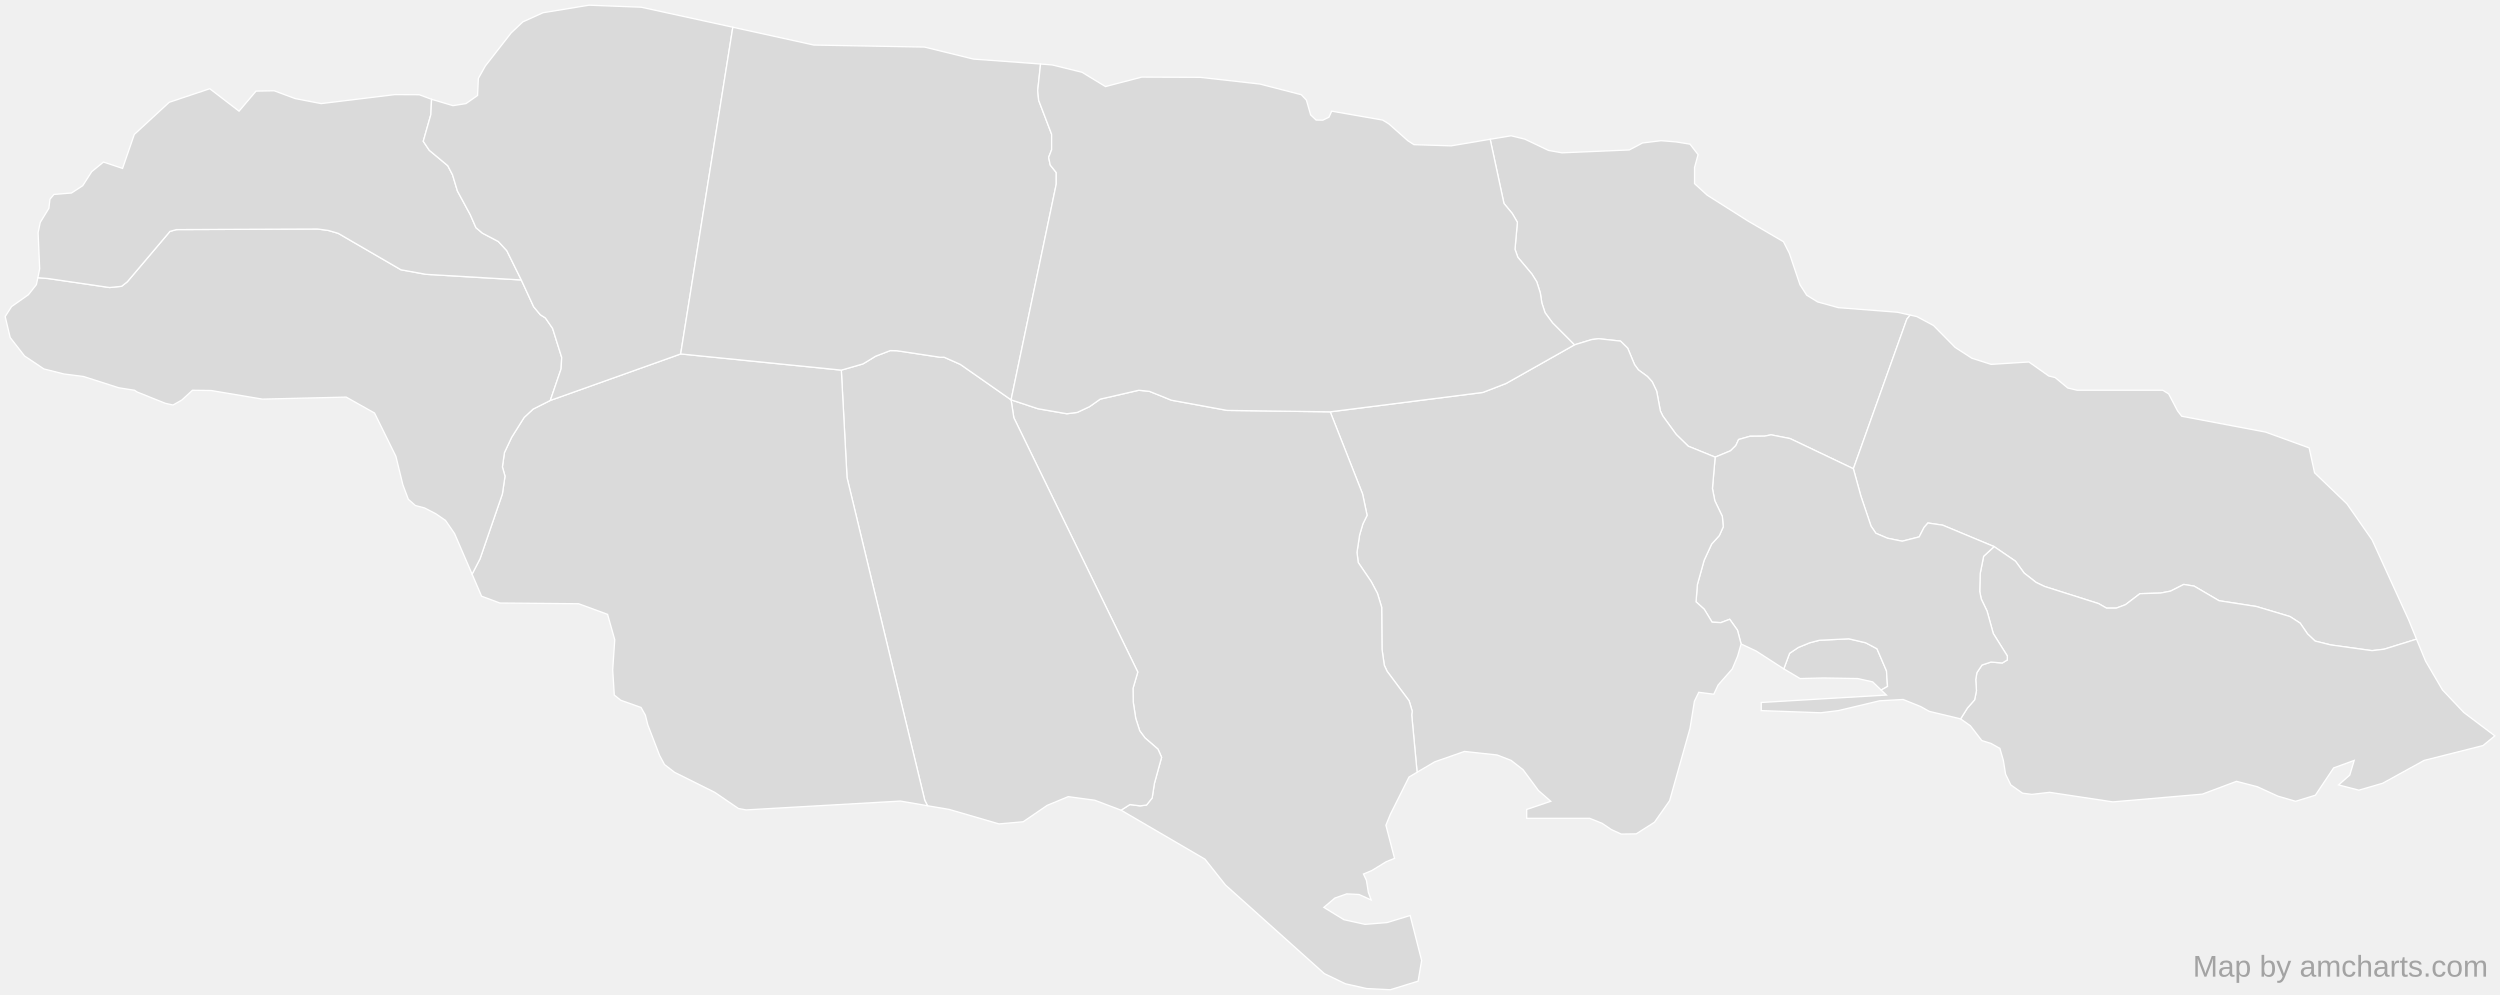
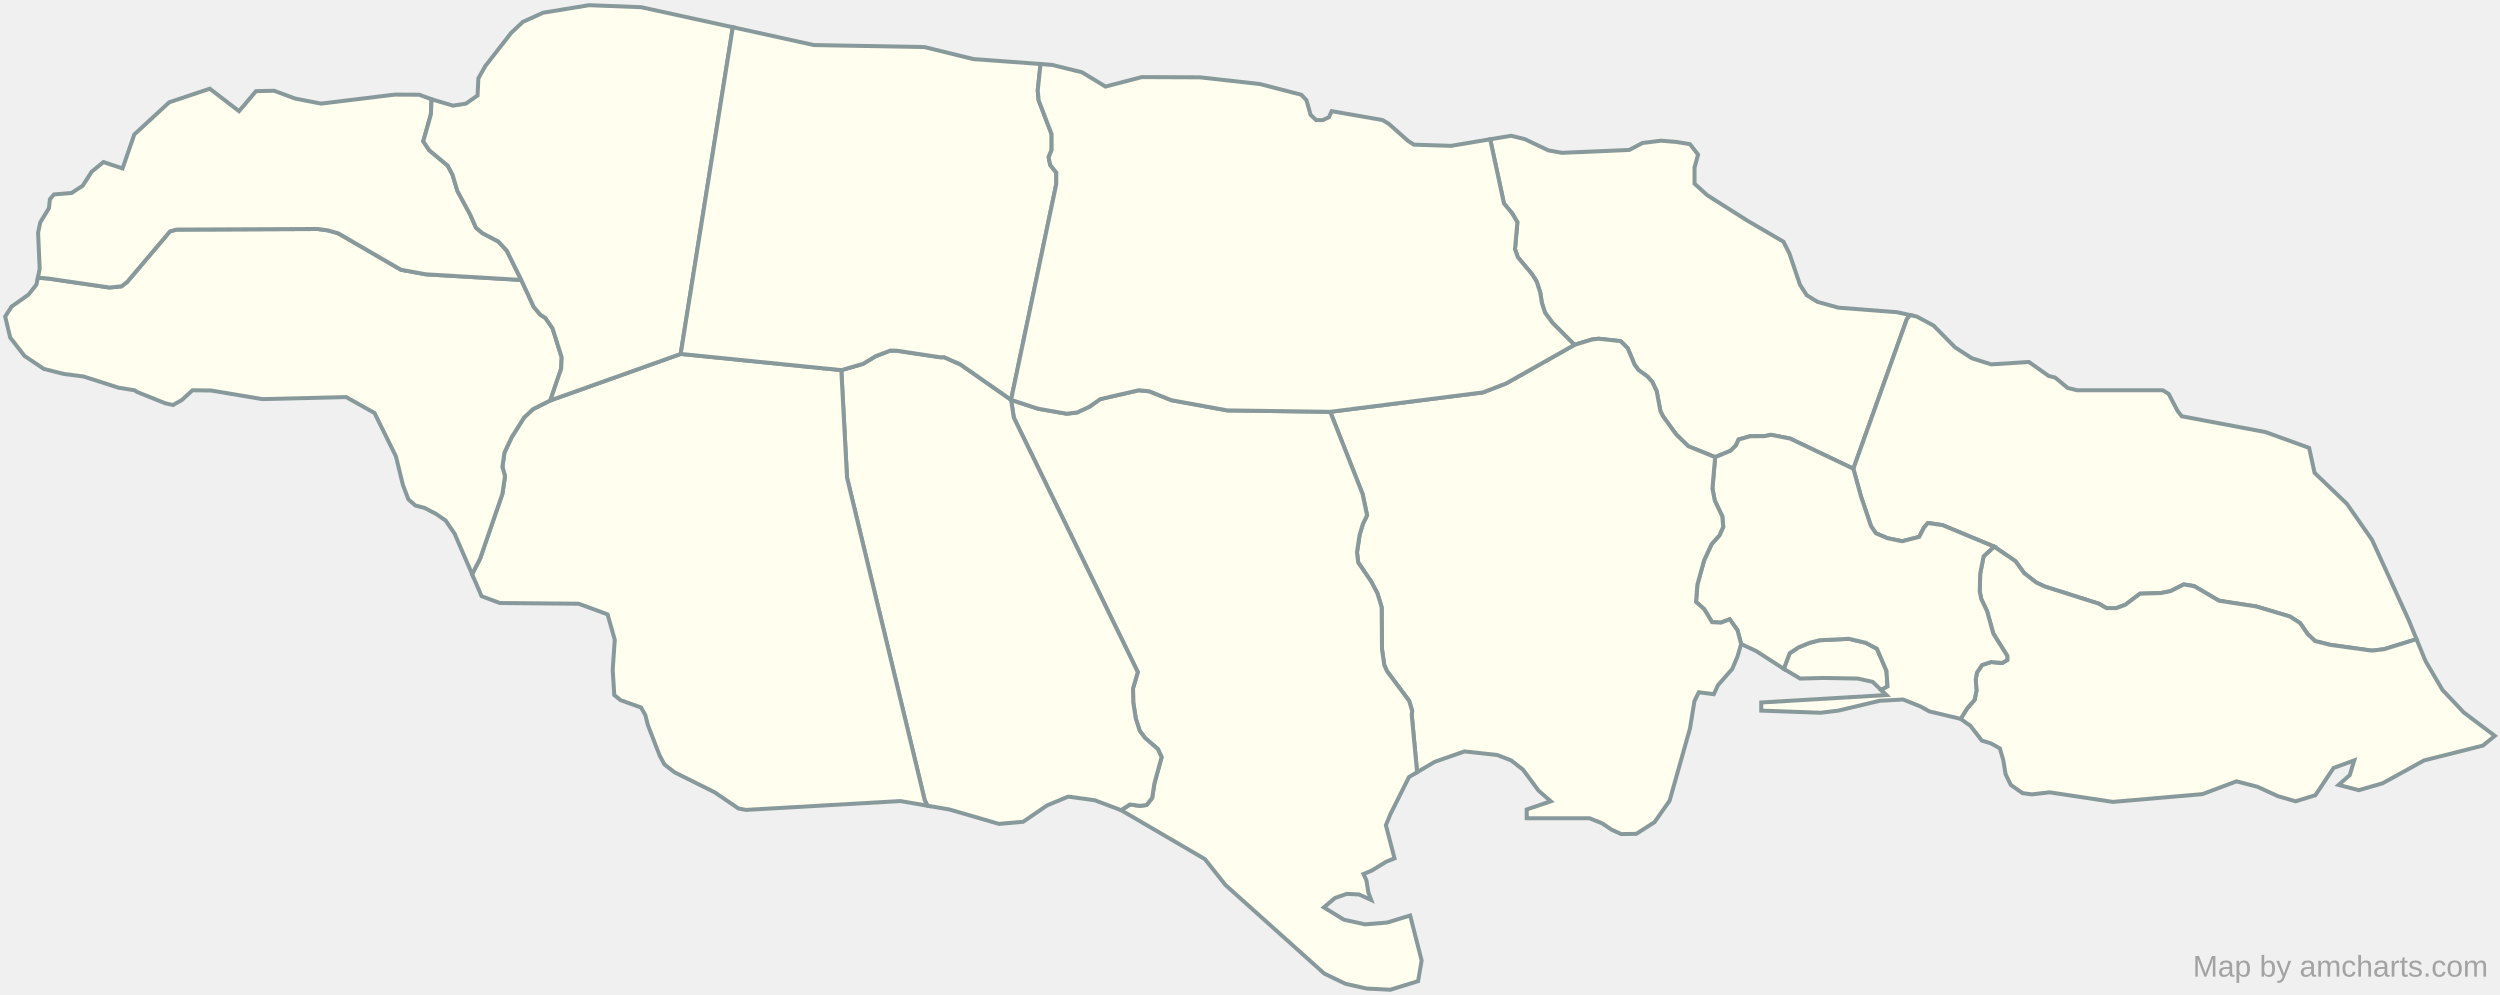
<svg xmlns="http://www.w3.org/2000/svg" xmlns:xlink="http://www.w3.org/1999/xlink" viewBox="-2 288.18 964 383.65">
-   <path id="JM-05" data-name="Saint Mary" fill="#dadada" stroke="#fff" stroke-width="0.5" d="M572.61,341.88L580.69,340.54L585.96,341.83L595.09,346.18L600.31,347.11L626.26,346L631.35,343.31L638.51,342.43L644.3,342.9L649.66,343.77L652.78,347.8L651.41,352.75L651.41,359L656.29,363.44L671.92,373.34L685.7,381.38L687.98,385.87L692.07,397.98L694.66,402.01L698.87,404.6L706.86,406.81L729.56,408.57L734.56,409.68L733.29,411.21L712.66,468.93L688.25,457.29L680.92,455.85L678.41,456.36L672.79,456.41L668.4,457.66L667.35,459.97L665.29,462L659.36,464.45L649,460.24L644.35,455.71L639.21,448.64L638.24,446.66L636.8,438.99L635.08,435.38L633.24,433.35L629.77,430.81L628.28,428.77L625.64,422.44L622.88,419.71L614.45,418.79L611.82,419.11L605.1,421.15L596.67,412.69L593.77,408.76L592.54,405.01L591.93,401.08L590.57,396.83L588.72,393.87L583.28,387.39L582.18,384.3L583.1,373.89L581.13,370.51L577.92,366.63Z" />
-   <path id="JM-04" data-name="Portland" fill="#dadada" stroke="#fff" stroke-width="0.5" d="M734.56,409.68L737.11,410.24L743.56,413.7L751.91,422.16L758.36,426.32L765.78,428.68L780.35,427.76L787.99,433.16L790.45,433.76L795.32,437.79L798.97,438.66L831.94,438.66L834.22,440.05L837.69,446.66L839.27,448.69L871.58,454.79L888.4,460.89L890.5,470.5L902.97,482.46L912.67,496.36L926.77,527.21L929.8,534.64L917.28,538.52L912.67,539.07L896.69,536.86L890.72,535.38L887.78,532.61L884.93,528.45L881.02,525.92L868.03,522.04L853.67,519.82L844.06,514.19L840.06,513.54L834.92,516.13L831.1,516.87L823.16,517.1L817.58,521.35L814.03,522.68L810.29,522.68L807.22,520.93L786.41,514.33L783.12,512.76L778.51,509.16L775.17,504.58L766.92,498.95L747.08,490.68L741.41,489.85L739.92,491.56L738.03,495.21L731.49,496.87L725.83,495.72L721.35,493.82L719.46,491.05L715.55,479.46L712.66,468.93L733.29,411.21Z" />
-   <path id="JM-03" data-name="Saint Thomas" fill="#dadada" stroke="#fff" stroke-width="0.5" d="M929.8,534.64L933.31,543.13L939.81,554.21L948.06,562.93L960,571.93L955.43,575.67L932.74,581.39L916.76,590.2L907.58,592.87L899.77,590.84L904.07,587.06L905.78,581.39L897.84,584.29L890.81,594.81L883.17,597.16L876.37,595.18L868.42,591.54L860.39,589.46L847.22,594.4L812.71,597.39L788.34,593.7L781.5,594.49L777.9,594.03L773.37,590.84L771.35,586.69L770.48,581.34L769.16,576.77L765.73,574.84L762.18,573.73L757.79,568.05L754.01,565.38L756.65,561.18L759.41,558.04L760.12,554.53L759.85,550.24L760.29,547.56L762.27,544.61L765.73,543.46L770.08,543.83L772.01,542.67L772.01,541.1L766.61,532.47L764.2,523.79L761.96,519.13L761.39,516.27L761.56,509.34L762.88,502.69L766.92,498.95L775.17,504.58L778.51,509.16L783.12,512.76L786.41,514.33L807.22,520.93L810.29,522.68L814.03,522.68L817.58,521.35L823.16,517.1L831.1,516.87L834.92,516.13L840.06,513.54L844.06,514.19L853.67,519.82L868.03,522.04L881.02,525.92L884.93,528.45L887.78,532.61L890.72,535.38L896.69,536.86L912.67,539.07L917.28,538.52Z" />
-   <path id="JM-01" data-name="Kingston" fill="#dadada" stroke="#fff" stroke-width="0.5" d="M723.37,554.26L720.12,551.12L714.37,549.83L701.11,549.6L692.11,549.83L685.83,546.09L688.07,540.09L691.45,537.83L695.84,536.03L699.57,535.06L710.9,534.5L717.4,536.03L721.75,538.33L725.43,546.87L725.83,552.87Z" />
-   <path id="JM-02" data-name="Saint Andrew" fill="#dadada" stroke="#fff" stroke-width="0.5" d="M685.83,546.09L675.17,539.21L669.37,536.49L667.97,531.18L664.98,526.98L661.56,528.27L658.18,528.09L655.15,523.1L651.99,520.24L652.51,513.59L655.1,504.26L658,497.98L660.99,494.66L662.48,491.33L662.13,487.31L659.23,481.26L658.31,476.55L659.36,464.45L665.29,462L667.35,459.97L668.4,457.66L672.79,456.41L678.41,456.36L680.92,455.85L688.25,457.29L712.66,468.93L715.55,479.46L719.46,491.05L721.35,493.82L725.83,495.72L731.49,496.87L738.03,495.21L739.92,491.56L741.41,489.85L747.08,490.68L766.92,498.95L762.88,502.69L761.56,509.34L761.39,516.27L761.96,519.13L764.2,523.79L766.61,532.47L772.01,541.1L772.01,542.67L770.08,543.83L765.73,543.46L762.27,544.61L760.29,547.56L759.85,550.24L760.12,554.53L759.41,558.04L756.65,561.18L754.01,565.38L741.9,562.47L738.6,560.62L731.84,557.9L722.75,558.41L706.86,562.19L700.06,563.02L677.14,562.19L677.14,559.06L725.39,556.19L723.37,554.26L725.83,552.87L725.43,546.87L721.75,538.33L717.4,536.03L710.9,534.5L699.57,535.06L695.84,536.03L691.45,537.83L688.07,540.09Z" />
-   <path id="JM-14" data-name="Saint Catherine" fill="#dadada" stroke="#fff" stroke-width="0.5" d="M669.37,536.49L668.01,541.24L665.95,546.13L660.5,552.32L658.83,555.87L653.04,555.13L651.37,558.55L649.66,569.07L641.8,596.93L635.96,605.23L628.94,609.71L623.14,609.8L619.32,608.05L615.77,605.65L610.94,603.71L586.7,603.71L586.7,600.3L595.97,597.16L591.23,593.01L585.3,584.99L580.69,581.39L575.33,579.31L562.69,577.93L551.23,581.94L544.43,585.95L542.36,563.9L542.54,562.38L541.35,558.41L532.88,547.06L531.78,544.7L530.9,538.52L530.77,522.36L529.15,517.01L526.73,512.43L521.73,505.09L521.25,501.17L522.26,494.47L523.53,490.18L525.15,486.9L523.4,478.63L510.93,446.98L569.8,439.5L578.76,436.03L605.1,421.15L611.82,419.11L614.45,418.79L622.88,419.71L625.64,422.44L628.28,428.77L629.77,430.81L633.24,433.35L635.08,435.38L636.8,438.99L638.24,446.66L639.21,448.64L644.35,455.71L649,460.24L659.36,464.45L658.31,476.55L659.23,481.26L662.13,487.31L662.48,491.33L660.99,494.66L658,497.98L655.1,504.26L652.51,513.59L651.99,520.24L655.15,523.1L658.18,528.09L661.56,528.27L664.98,526.98L667.97,531.18Z" />
-   <path id="JM-13" data-name="Clarendon" fill="#dadada" stroke="#fff" stroke-width="0.5" d="M544.43,585.95L541.31,587.8L534.11,602.19L532.4,606.39L535.73,619.16L532.53,620.45L526.95,623.87L523.75,625.2L524.89,627.65L525.64,632.3L526.73,635.21L522.04,633.09L517.29,632.86L512.73,634.47L508.47,638.07L516.2,642.81L524.36,644.61L532.88,643.92L541.75,641.2L546.18,658.53L544.82,666.51L534.11,669.82L524.98,669.36L516.77,667.52L508.65,663.6L470.54,629.44L462.64,619.48L430.28,600.58L433.71,598.41L437.61,598.92L440.12,598.59L442.27,595.87L443.14,590.24L445.91,580.19L444.51,577.05L439.5,572.71L437.48,569.99L435.94,565.19L434.98,558.96L434.89,553.61L436.73,547.33L388.93,449.25L387.87,442.36L398.23,445.78L409.38,447.72L413.38,447.21L418.12,444.99L422.25,442.08L437.13,438.66L441.21,439.08L449.69,442.5L471.2,446.43L510.93,446.98L523.4,478.63L525.15,486.9L523.53,490.18L522.26,494.47L521.25,501.17L521.73,505.09L526.73,512.43L529.15,517.01L530.77,522.36L530.9,538.52L531.78,544.7L532.88,547.06L541.35,558.41L542.54,562.38L542.36,563.9Z" />
-   <path id="JM-12" data-name="Manchester" fill="#dadada" stroke="#fff" stroke-width="0.5" d="M430.28,600.58L420.14,596.75L409.91,595.36L401.79,598.73L392.53,605.05L383.22,605.88L364.03,600.3L355.65,598.87L354.59,596.79L324.61,472.35L322.41,430.9L330.76,428.5L335.63,425.54L341.29,423.36L343.79,423.41L360.61,425.95L362.01,425.91L368.29,428.68L387.87,442.36L388.93,449.25L436.73,547.33L434.89,553.61L434.98,558.96L435.94,565.19L437.48,569.99L439.5,572.71L444.51,577.05L445.91,580.19L443.14,590.24L442.27,595.87L440.12,598.59L437.61,598.92L433.71,598.41Z" />
-   <path id="JM-11" data-name="Saint Elizabeth" fill="#dadada" stroke="#fff" stroke-width="0.5" d="M355.65,598.87L345.2,597.07L285.71,600.48L282.73,599.93L273.6,593.7L258.14,586L254.24,583L252.35,579.5L247.78,567.64L246.86,563.95L245.19,560.99L237.33,558.18L234.87,556.19L234.26,546.5L235.05,534.87L232.28,525.08L221.13,520.98L190.71,520.7L183.69,518.07L180.04,509.57L183.11,503.62L191.72,478.63L192.73,471.79L191.72,468.24L192.51,462.69L195.28,456.82L200.1,449.15L203.57,445.92L210.2,442.59L260.47,424.66L322.41,430.9L324.61,472.35L354.59,596.79Z" />
-   <path id="JM-10" data-name="Westmoreland" fill="#dadada" stroke="#fff" stroke-width="0.5" d="M180.04,509.57L173.28,493.92L169.81,488.88L166.08,486.3L161.69,484.03L158.18,483.11L155.46,480.71L153.35,475.12L150.67,464.17L142.42,447.44L131.49,441.3L99.17,442.08L79.42,438.76L72.22,438.66L68.09,442.45L64.71,444.35L61.77,443.7L50.93,439.36L49.87,438.66L43.73,437.69L30.2,433.35L22.61,432.38L14.93,430.44L7.46,425.44L1.93,418.33L0,410.24L2.46,406.4L8.96,401.82L12.03,397.94L12.6,395.26L16.55,395.58L40.26,399.05L44.87,398.58L47.06,396.87L63.53,377.41L66.03,376.71L120.51,376.48L124.59,377.04L128.41,378.15L152.6,392.2L162.22,393.96L199.01,396.13L203.79,406.49L206.34,409.54L208.31,410.79L211.08,414.81L214.59,426L214.37,430.39L210.2,442.59L203.57,445.92L200.1,449.15L195.28,456.82L192.51,462.69L191.72,468.24L192.73,471.79L191.72,478.63L183.11,503.62Z" />
-   <path id="JM-09" data-name="Hanover" fill="#dadada" stroke="#fff" stroke-width="0.5" d="M12.6,395.26L13.3,391.83L12.69,377.91L13.52,373.94L16.86,368.48L17.25,365.01L18.79,363.16L25.59,362.6L29.9,359.78L33.37,354.37L37.89,350.67L45.26,353.12L49.78,340.03L63.26,327.62L78.89,322.39L90.17,331.05L96.72,323.32L103.7,323.18L111.82,326.19L121.83,328.13L150.23,324.66L159.67,324.71L164.41,326.47L164.15,332.3L161.21,342.66L163.53,346.13L170.65,352.06L172.49,355.57L174.38,361.82L179.34,370.98L181.53,375.97L184.04,378.1L190.14,381.29L193.43,384.85L199.01,396.13L162.22,393.96L152.6,392.2L128.41,378.15L124.59,377.04L120.51,376.48L66.03,376.71L63.53,377.41L47.06,396.87L44.87,398.58L40.26,399.05L16.55,395.58Z" />
-   <path id="JM-08" data-name="Saint James" fill="#dadada" stroke="#fff" stroke-width="0.5" d="M164.41,326.47L172.67,328.92L177.67,328.13L182.15,324.99L182.46,318.41L185.13,313.65L195.1,300.87L199.62,296.61L207.39,293.09L225.13,290.18L245.24,290.96L280.62,298.69L280.44,299.53L260.47,424.66L210.2,442.59L214.37,430.39L214.59,426L211.08,414.81L208.31,410.79L206.34,409.54L203.79,406.49L199.01,396.13L193.43,384.85L190.14,381.29L184.04,378.1L181.53,375.97L179.34,370.98L174.38,361.82L172.49,355.57L170.65,352.06L163.53,346.13L161.21,342.66L164.15,332.3Z" />
-   <path id="JM-07" data-name="Trelawny" fill="#dadada" stroke="#fff" stroke-width="0.5" d="M280.62,298.69L311.79,305.55L354.46,306.33L373.34,310.96L399.24,312.86L398.15,323.04L398.5,326.84L403.5,339.93L403.5,345.95L402.36,348.86L402.97,351.82L405.3,354.74L405.3,359.13L387.87,442.36L368.29,428.68L362.01,425.91L360.61,425.95L343.79,423.41L341.29,423.36L335.63,425.54L330.76,428.5L322.41,430.9L260.47,424.66L280.44,299.53Z" />
-   <path id="JM-06" data-name="Saint Ann" fill="#dadada" stroke="#fff" stroke-width="0.5" d="M399.24,312.86L403.76,313.23L415.22,316.05L424.27,321.56L438.23,317.91L460.71,318L483.84,320.59L499.78,324.71L501.75,326.79L503.38,332.48L505.48,334.47L508.08,334.52L510.45,333.36L511.5,331.05L531.12,334.47L533.54,335.95L540.91,342.48L543.2,343.96L557.55,344.42L572.61,341.88L577.92,366.63L581.13,370.51L583.1,373.89L582.18,384.3L583.28,387.39L588.72,393.87L590.57,396.83L591.93,401.08L592.54,405.01L593.77,408.76L596.67,412.69L605.1,421.15L578.76,436.03L569.8,439.5L510.93,446.98L471.2,446.43L449.69,442.5L441.21,439.08L437.13,438.66L422.25,442.08L418.12,444.99L413.38,447.21L409.38,447.72L398.23,445.78L387.87,442.36L405.3,359.13L405.3,354.74L402.97,351.82L402.36,348.86L403.5,345.95L403.5,339.93L398.5,326.84L398.15,323.04Z" />
+   <path id="JM-05" data-name="Saint Mary" fill="#fffeef" stroke="#87999a" stroke-width="1.55" d="M572.61,341.88L580.69,340.54L585.96,341.83L595.09,346.18L600.31,347.11L626.26,346L631.35,343.31L638.51,342.43L644.3,342.9L649.66,343.77L652.78,347.8L651.41,352.75L651.41,359L656.29,363.44L671.92,373.34L685.7,381.38L687.98,385.87L692.07,397.98L694.66,402.01L698.87,404.6L706.86,406.81L729.56,408.57L734.56,409.68L733.29,411.21L712.66,468.93L688.25,457.29L680.92,455.85L678.41,456.36L672.79,456.41L668.4,457.66L667.35,459.97L665.29,462L659.36,464.45L649,460.24L644.35,455.71L639.21,448.64L638.24,446.66L636.8,438.99L635.08,435.38L633.24,433.35L629.77,430.81L628.28,428.77L625.64,422.44L622.88,419.71L614.45,418.79L611.82,419.11L605.1,421.15L596.67,412.69L593.77,408.76L592.54,405.01L591.93,401.08L590.57,396.83L588.72,393.87L583.28,387.39L582.18,384.3L583.1,373.89L581.13,370.51L577.92,366.63Z" />
+   <path id="JM-04" data-name="Portland" fill="#fffeef" stroke="#87999a" stroke-width="1.55" d="M734.56,409.68L737.11,410.24L743.56,413.7L751.91,422.16L758.36,426.32L765.78,428.68L780.35,427.76L787.99,433.16L790.45,433.76L795.32,437.79L798.97,438.66L831.94,438.66L834.22,440.05L837.69,446.66L839.27,448.69L871.58,454.79L888.4,460.89L890.5,470.5L902.97,482.46L912.67,496.36L926.77,527.21L929.8,534.64L917.28,538.52L912.67,539.07L896.69,536.86L890.72,535.38L887.78,532.61L884.93,528.45L881.02,525.92L868.03,522.04L853.67,519.82L844.06,514.19L840.06,513.54L834.92,516.13L831.1,516.87L823.16,517.1L817.58,521.35L814.03,522.68L810.29,522.68L807.22,520.93L786.41,514.33L783.12,512.76L778.51,509.16L775.17,504.58L766.92,498.95L747.08,490.68L741.41,489.85L739.92,491.56L738.03,495.21L731.49,496.87L725.83,495.72L721.35,493.82L719.46,491.05L715.55,479.46L712.66,468.93L733.29,411.21Z" />
+   <path id="JM-03" data-name="Saint Thomas" fill="#fffeef" stroke="#87999a" stroke-width="1.55" d="M929.8,534.64L933.31,543.13L939.81,554.21L948.06,562.93L960,571.93L955.43,575.67L932.74,581.39L916.76,590.2L907.58,592.87L899.77,590.84L904.07,587.06L905.78,581.39L897.84,584.29L890.81,594.81L883.17,597.16L876.37,595.18L868.42,591.54L860.39,589.46L847.22,594.4L812.71,597.39L788.34,593.7L781.5,594.49L777.9,594.03L773.37,590.84L771.35,586.69L770.48,581.34L769.16,576.77L765.73,574.84L762.18,573.73L757.79,568.05L754.01,565.38L756.65,561.18L759.41,558.04L760.12,554.53L759.85,550.24L760.29,547.56L762.27,544.61L765.73,543.46L770.08,543.83L772.01,542.67L772.01,541.1L766.61,532.47L764.2,523.79L761.96,519.13L761.39,516.27L761.56,509.34L762.88,502.69L766.92,498.95L775.17,504.58L778.51,509.16L783.12,512.76L786.41,514.33L807.22,520.93L810.29,522.68L814.03,522.68L817.58,521.35L823.16,517.1L831.1,516.87L834.92,516.13L840.06,513.54L844.06,514.19L853.67,519.82L868.03,522.04L881.02,525.92L884.93,528.45L887.78,532.61L890.72,535.38L896.69,536.86L912.67,539.07L917.28,538.52Z" />
+   <path id="JM-01" data-name="Kingston" fill="#fffeef" stroke="#87999a" stroke-width="1.55" d="M723.37,554.26L720.12,551.12L714.37,549.83L701.11,549.6L692.11,549.83L685.83,546.09L688.07,540.09L691.45,537.83L695.84,536.03L699.57,535.06L710.9,534.5L717.4,536.03L721.75,538.33L725.43,546.87L725.83,552.87Z" />
+   <path id="JM-02" data-name="Saint Andrew" fill="#fffeef" stroke="#87999a" stroke-width="1.55" d="M685.83,546.09L675.17,539.21L669.37,536.49L667.97,531.18L664.98,526.98L661.56,528.27L658.18,528.09L655.15,523.1L651.99,520.24L652.51,513.59L655.1,504.26L658,497.98L660.99,494.66L662.48,491.33L662.13,487.31L659.23,481.26L658.31,476.55L659.36,464.45L665.29,462L667.35,459.97L668.4,457.66L672.79,456.41L678.41,456.36L680.92,455.85L688.25,457.29L712.66,468.93L715.55,479.46L719.46,491.05L721.35,493.82L725.83,495.72L731.49,496.87L738.03,495.21L739.92,491.56L741.41,489.85L747.08,490.68L766.92,498.95L762.88,502.69L761.56,509.34L761.39,516.27L761.96,519.13L764.2,523.79L766.61,532.47L772.01,541.1L772.01,542.67L770.08,543.83L765.73,543.46L762.27,544.61L760.29,547.56L759.85,550.24L760.12,554.53L759.41,558.04L756.65,561.18L754.01,565.38L741.9,562.47L738.6,560.62L731.84,557.9L722.75,558.41L706.86,562.19L700.06,563.02L677.14,562.19L677.14,559.06L725.39,556.19L723.37,554.26L725.83,552.87L725.43,546.87L721.75,538.33L717.4,536.03L710.9,534.5L699.57,535.06L695.84,536.03L691.45,537.83L688.07,540.09Z" />
+   <path id="JM-14" data-name="Saint Catherine" fill="#fffeef" stroke="#87999a" stroke-width="1.55" d="M669.37,536.49L668.01,541.24L665.95,546.13L660.5,552.32L658.83,555.87L653.04,555.13L651.37,558.55L649.66,569.07L641.8,596.93L635.96,605.23L628.94,609.71L623.14,609.8L619.32,608.05L615.77,605.65L610.94,603.71L586.7,603.71L586.7,600.3L595.97,597.16L591.23,593.01L585.3,584.99L580.69,581.39L575.33,579.31L562.69,577.93L551.23,581.94L544.43,585.95L542.36,563.9L542.54,562.38L541.35,558.41L532.88,547.06L531.78,544.7L530.9,538.52L530.77,522.36L529.15,517.01L526.73,512.43L521.73,505.09L521.25,501.17L522.26,494.47L523.53,490.18L525.15,486.9L523.4,478.63L510.93,446.98L569.8,439.5L578.76,436.03L605.1,421.15L611.82,419.11L614.45,418.79L622.88,419.71L625.64,422.44L628.28,428.77L629.77,430.81L633.24,433.35L635.08,435.38L636.8,438.99L638.24,446.66L639.21,448.64L644.35,455.71L649,460.24L659.36,464.45L658.31,476.55L659.23,481.26L662.13,487.31L662.48,491.33L660.99,494.66L658,497.98L655.1,504.26L652.51,513.59L651.99,520.24L655.15,523.1L658.18,528.09L661.56,528.27L664.98,526.98L667.97,531.18Z" />
+   <path id="JM-13" data-name="Clarendon" fill="#fffeef" stroke="#87999a" stroke-width="1.55" d="M544.43,585.95L541.31,587.8L534.11,602.19L532.4,606.39L535.73,619.16L532.53,620.45L526.95,623.87L523.75,625.2L524.89,627.65L525.64,632.3L526.73,635.21L522.04,633.09L517.29,632.86L512.73,634.47L508.47,638.07L516.2,642.81L524.36,644.61L532.88,643.92L541.75,641.2L546.18,658.53L544.82,666.51L534.11,669.82L524.98,669.36L516.77,667.52L508.65,663.6L470.54,629.44L462.64,619.48L430.28,600.58L433.71,598.41L437.61,598.92L440.12,598.59L442.27,595.87L443.14,590.24L445.91,580.19L444.51,577.05L439.5,572.71L437.48,569.99L435.94,565.19L434.98,558.96L434.89,553.61L436.73,547.33L388.93,449.25L387.87,442.36L398.23,445.78L409.38,447.72L413.38,447.21L418.12,444.99L422.25,442.08L437.13,438.66L441.21,439.08L449.69,442.5L471.2,446.43L510.93,446.98L523.4,478.63L525.15,486.9L523.53,490.18L522.26,494.47L521.25,501.17L521.73,505.09L526.73,512.43L529.15,517.01L530.77,522.36L530.9,538.52L531.78,544.7L532.88,547.06L541.35,558.41L542.54,562.38L542.36,563.9Z" />
+   <path id="JM-12" data-name="Manchester" fill="#fffeef" stroke="#87999a" stroke-width="1.55" d="M430.28,600.58L420.14,596.75L409.91,595.36L401.79,598.73L392.53,605.05L383.22,605.88L364.03,600.3L355.65,598.87L354.59,596.79L324.61,472.35L322.41,430.9L330.76,428.5L335.63,425.54L341.29,423.36L343.79,423.41L360.61,425.95L362.01,425.91L368.29,428.68L387.87,442.36L388.93,449.25L436.73,547.33L434.89,553.61L434.98,558.96L435.94,565.19L437.48,569.99L439.5,572.71L444.51,577.05L445.91,580.19L443.14,590.24L442.27,595.87L440.12,598.59L437.61,598.92L433.71,598.41Z" />
+   <path id="JM-11" data-name="Saint Elizabeth" fill="#fffeef" stroke="#87999a" stroke-width="1.55" d="M355.65,598.87L345.2,597.07L285.71,600.48L282.73,599.93L273.6,593.7L258.14,586L254.24,583L252.35,579.5L247.78,567.64L246.86,563.95L245.19,560.99L237.33,558.18L234.87,556.19L234.26,546.5L235.05,534.87L232.28,525.08L221.13,520.98L190.71,520.7L183.69,518.07L180.04,509.57L183.11,503.62L191.72,478.63L192.73,471.79L191.72,468.24L192.51,462.69L195.28,456.82L200.1,449.15L203.57,445.92L210.2,442.59L260.47,424.66L322.41,430.9L324.61,472.35L354.59,596.79Z" />
+   <path id="JM-10" data-name="Westmoreland" fill="#fffeef" stroke="#87999a" stroke-width="1.55" d="M180.04,509.57L173.28,493.92L169.81,488.88L166.08,486.3L161.69,484.03L158.18,483.11L155.46,480.71L153.35,475.12L150.67,464.17L142.42,447.44L131.49,441.3L99.17,442.08L79.42,438.76L72.22,438.66L68.09,442.45L64.71,444.35L61.77,443.7L50.93,439.36L49.87,438.66L43.73,437.69L30.2,433.35L22.61,432.38L14.93,430.44L7.46,425.44L1.93,418.33L0,410.24L2.46,406.4L8.96,401.82L12.03,397.94L12.6,395.26L16.55,395.58L40.26,399.05L44.87,398.58L47.06,396.87L63.53,377.41L66.03,376.71L120.51,376.48L124.59,377.04L128.41,378.15L152.6,392.2L162.22,393.96L199.01,396.13L203.79,406.49L206.34,409.54L208.31,410.79L211.08,414.81L214.59,426L214.37,430.39L210.2,442.59L203.57,445.92L200.1,449.15L195.28,456.82L192.51,462.69L191.72,468.24L192.73,471.79L191.72,478.63L183.11,503.62Z" />
+   <path id="JM-09" data-name="Hanover" fill="#fffeef" stroke="#87999a" stroke-width="1.55" d="M12.6,395.26L13.3,391.83L12.69,377.91L13.52,373.94L16.86,368.48L17.25,365.01L18.79,363.16L25.59,362.6L29.9,359.78L33.37,354.37L37.89,350.67L45.26,353.12L49.78,340.03L63.26,327.62L78.89,322.39L90.17,331.05L96.72,323.32L103.7,323.18L111.82,326.19L121.83,328.13L150.23,324.66L159.67,324.71L164.41,326.47L164.15,332.3L161.21,342.66L163.53,346.13L170.65,352.06L172.49,355.57L174.38,361.82L179.34,370.98L181.53,375.97L184.04,378.1L190.14,381.29L193.43,384.85L199.01,396.13L162.22,393.96L152.6,392.2L128.41,378.15L124.59,377.04L120.51,376.48L66.03,376.71L63.53,377.41L47.06,396.87L44.87,398.58L40.26,399.05L16.55,395.58Z" />
+   <path id="JM-08" data-name="Saint James" fill="#fffeef" stroke="#87999a" stroke-width="1.55" d="M164.41,326.47L172.67,328.92L177.67,328.13L182.15,324.99L182.46,318.41L185.13,313.65L195.1,300.87L199.62,296.61L207.39,293.09L225.13,290.18L245.24,290.96L280.62,298.69L280.44,299.53L260.47,424.66L210.2,442.59L214.37,430.39L214.59,426L211.08,414.81L208.31,410.79L206.34,409.54L203.79,406.49L199.01,396.13L193.43,384.85L190.14,381.29L184.04,378.1L181.53,375.97L179.34,370.98L174.38,361.82L172.49,355.57L170.65,352.06L163.53,346.13L161.21,342.66L164.15,332.3Z" />
+   <path id="JM-07" data-name="Trelawny" fill="#fffeef" stroke="#87999a" stroke-width="1.55" d="M280.62,298.69L311.79,305.55L354.46,306.33L373.34,310.96L399.24,312.86L398.15,323.04L398.5,326.84L403.5,339.93L403.5,345.95L402.36,348.86L402.97,351.82L405.3,354.74L405.3,359.13L387.87,442.36L368.29,428.68L362.01,425.91L360.61,425.95L343.79,423.41L341.29,423.36L335.63,425.54L330.76,428.5L322.41,430.9L260.47,424.66L280.44,299.53Z" />
+   <path id="JM-06" data-name="Saint Ann" fill="#fffeef" stroke="#87999a" stroke-width="1.55" d="M399.24,312.86L403.76,313.23L415.22,316.05L424.27,321.56L438.23,317.91L460.71,318L483.84,320.59L499.78,324.71L501.75,326.79L503.38,332.48L505.48,334.47L508.08,334.52L510.45,333.36L511.5,331.05L531.12,334.47L533.54,335.95L540.91,342.48L543.2,343.96L557.55,344.42L572.61,341.88L577.92,366.63L581.13,370.51L583.1,373.89L582.18,384.3L583.28,387.39L588.72,393.87L590.57,396.83L591.93,401.08L592.54,405.01L593.77,408.76L596.67,412.69L605.1,421.15L578.76,436.03L569.8,439.5L510.93,446.98L471.2,446.43L449.69,442.5L441.21,439.08L437.13,438.66L422.25,442.08L418.12,444.99L413.38,447.21L409.38,447.72L398.23,445.78L387.87,442.36L405.3,359.13L405.3,354.74L402.97,351.82L402.36,348.86L403.5,345.95L403.5,339.93L398.5,326.84L398.15,323.04Z" />
  <a id="amcharts-credit" href="https://www.amcharts.com/svg-maps/" xlink:href="https://www.amcharts.com/svg-maps/" target="_blank">
    <text x="957.37" y="664.77" text-anchor="end" font-family="Arial, Helvetica, sans-serif" font-size="11.57" fill="#a3a3a3">Map by amcharts.com</text>
  </a>
</svg>
